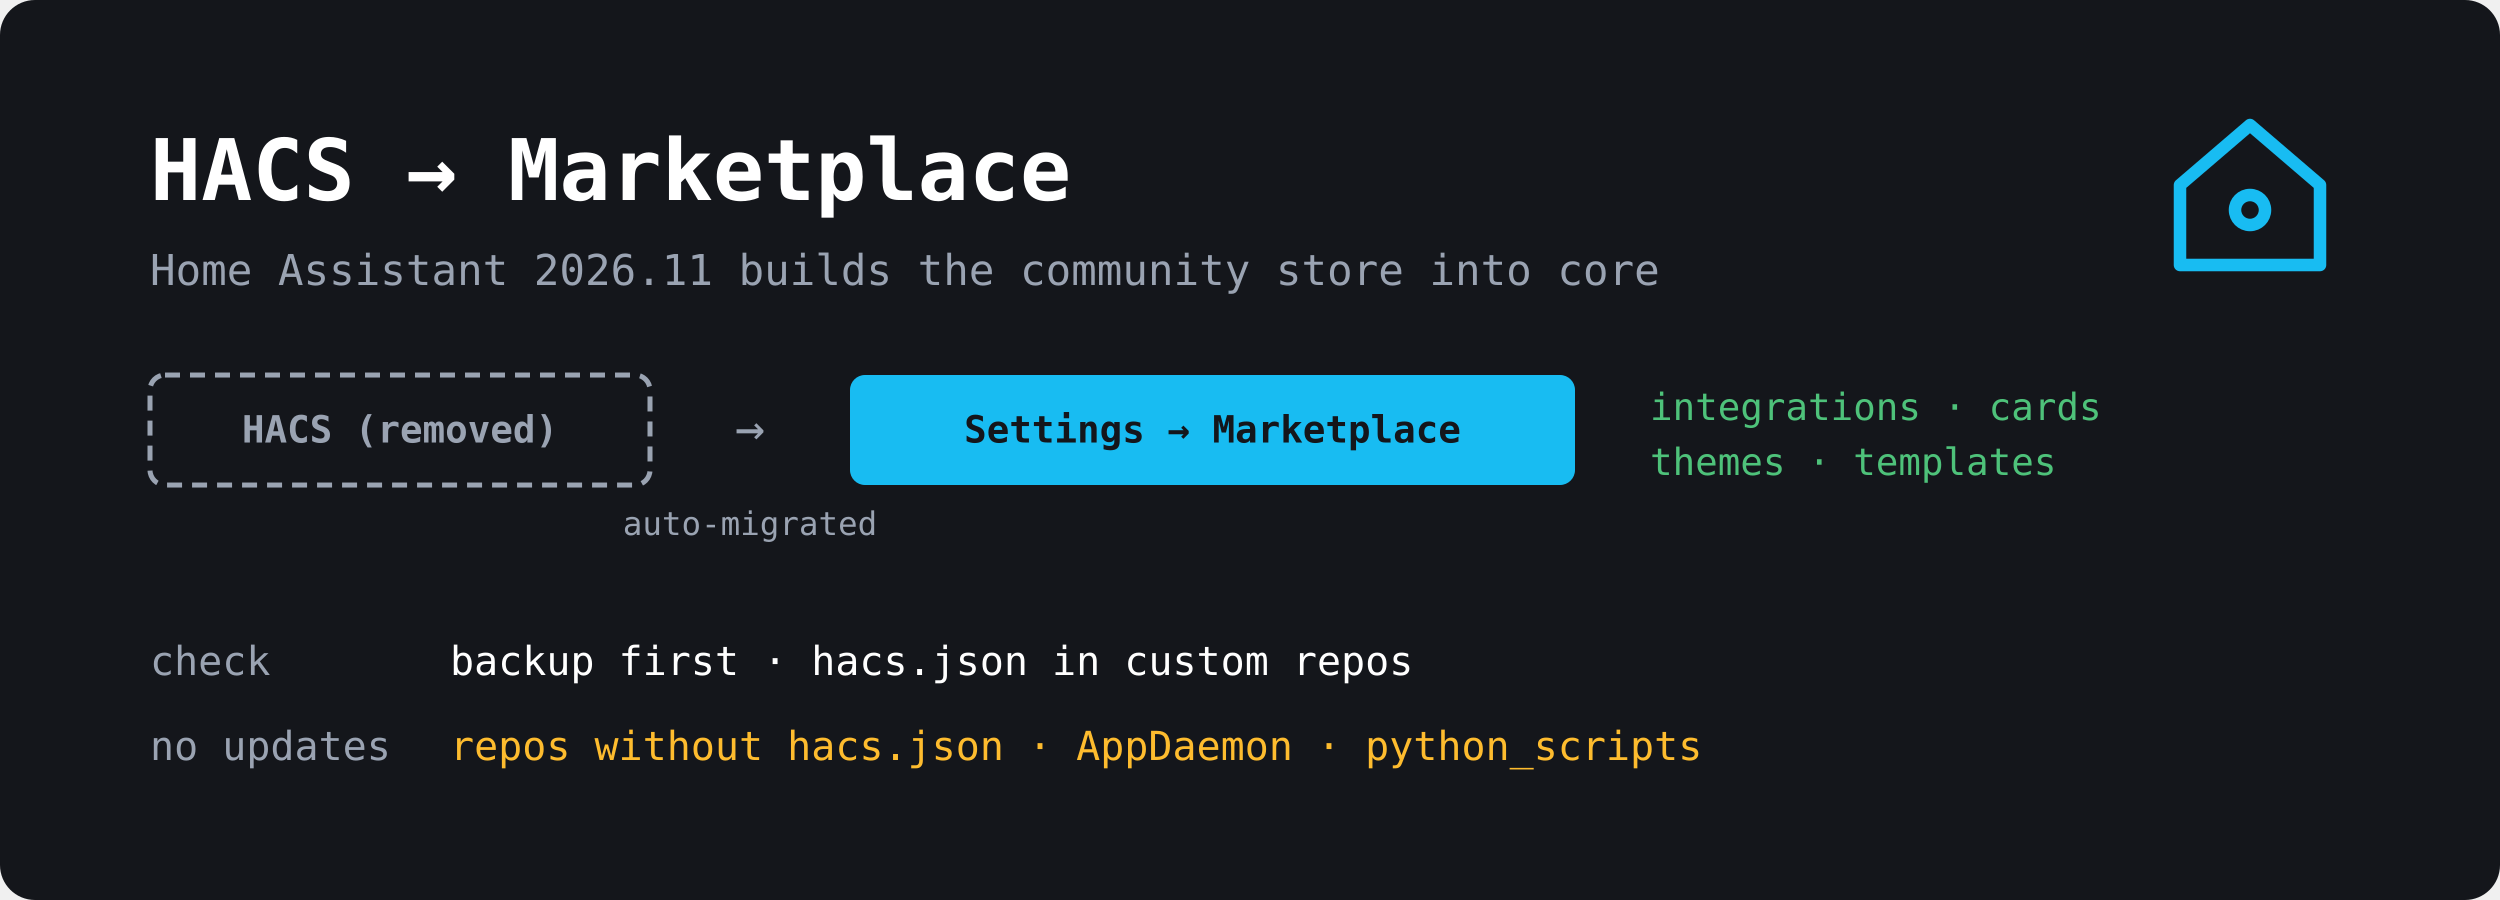
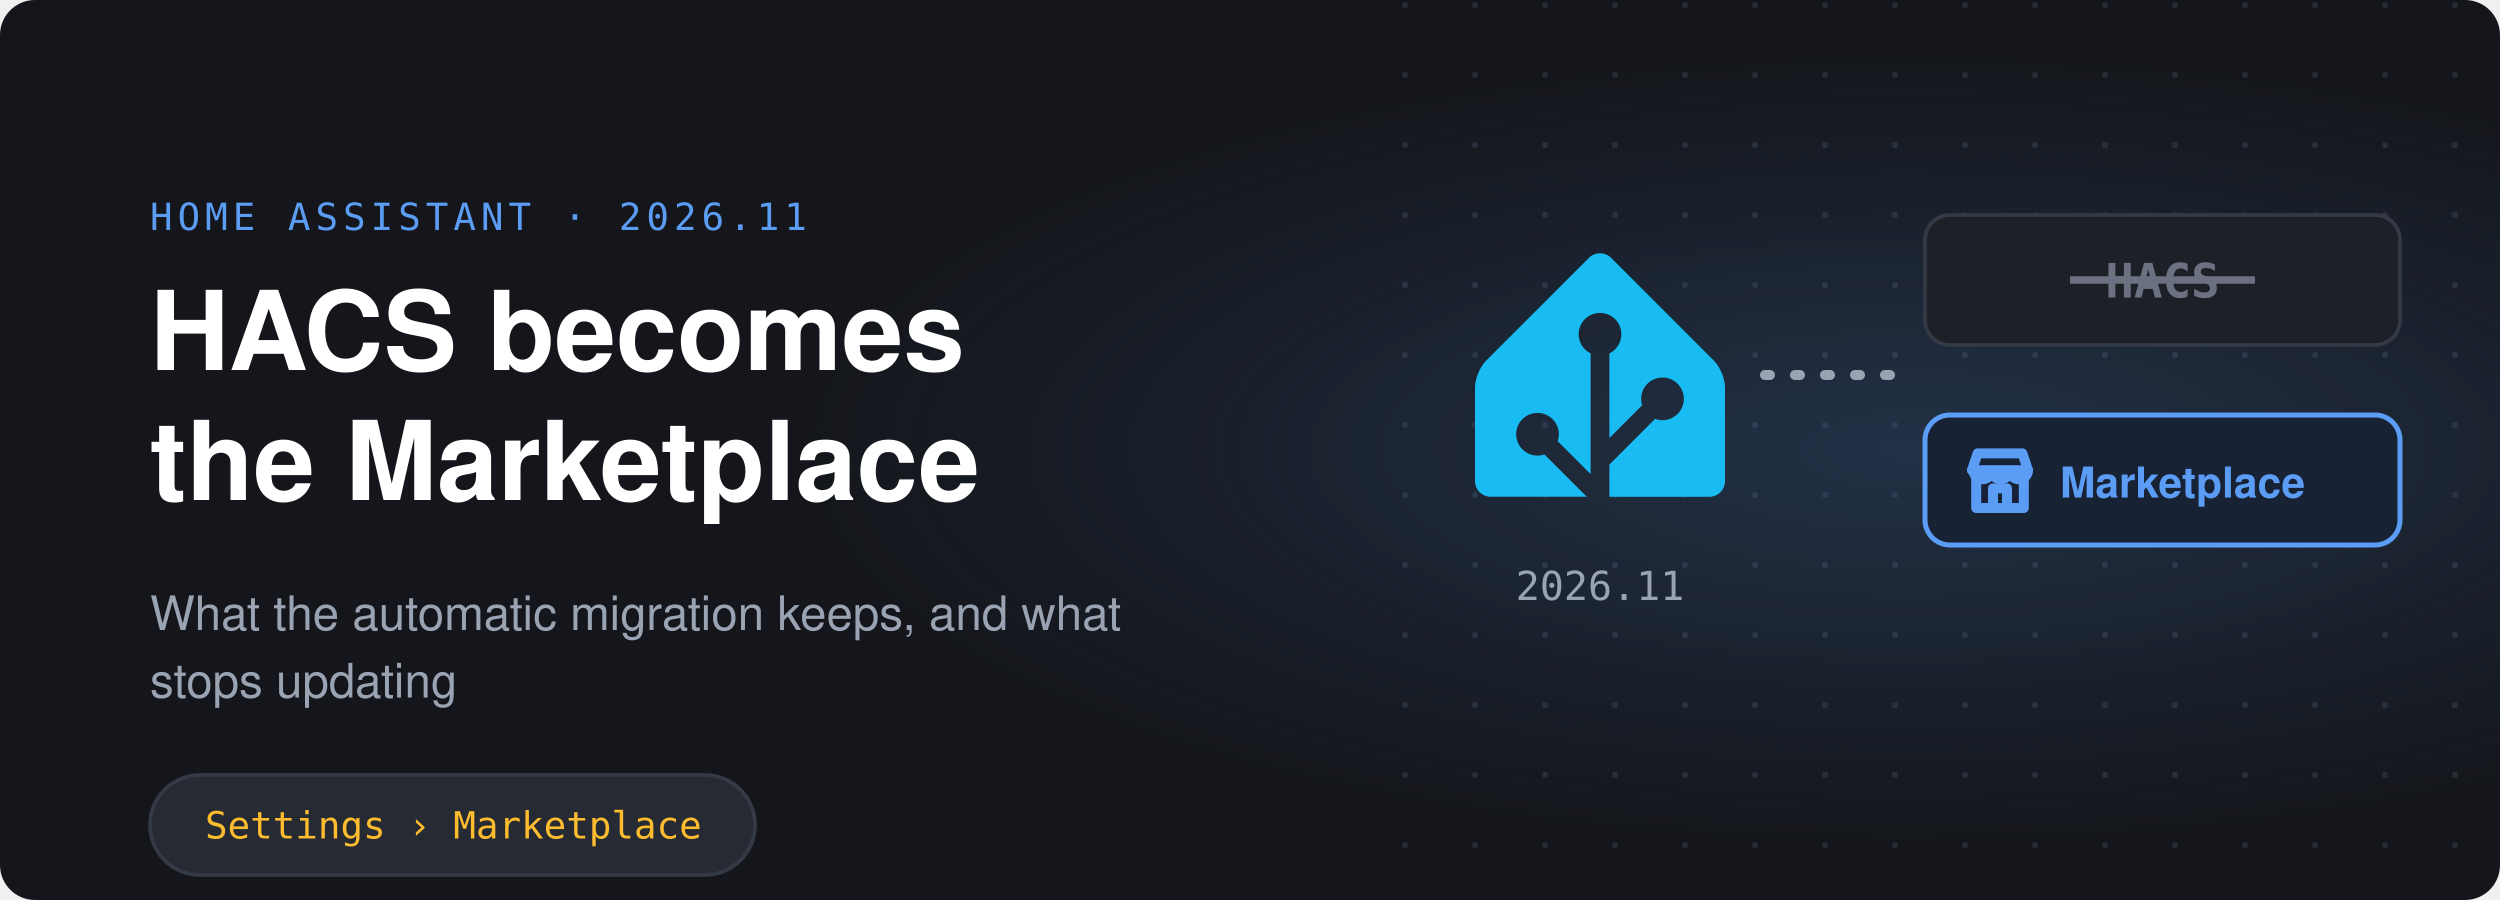
- <svg xmlns="http://www.w3.org/2000/svg" viewBox="0 0 1000 360" font-family="ui-monospace, SFMono-Regular, Menlo, Consolas, monospace">
+ <svg xmlns="http://www.w3.org/2000/svg" viewBox="0 0 1000 360" font-family="Atkinson Hyperlegible Next, -apple-system, Segoe UI, Helvetica, Arial, sans-serif">
+   <defs>
+     <radialGradient id="glow" cx="76%" cy="50%" r="44%">
+       <stop offset="0" stop-color="#5b9cf5" stop-opacity="0.2" />
+       <stop offset="1" stop-color="#5b9cf5" stop-opacity="0" />
+     </radialGradient>
+     <pattern id="grid" width="28" height="28" patternUnits="userSpaceOnUse">
+       <circle cx="2" cy="2" r="1.2" fill="#343946" />
+     </pattern>
+   </defs>
  <rect width="1000" height="360" rx="14" fill="#14161b" />
-   <text x="60" y="80" fill="#ffffff" font-size="34" font-weight="700">HACS → Marketplace</text>
-   <text x="60" y="114" fill="#9aa3b2" font-size="17">Home Assistant 2026.11 builds the community store into core</text>
-   <g font-size="15">
-     <rect x="60" y="150" width="200" height="44" rx="6" fill="none" stroke="#9aa3b2" stroke-width="2" stroke-dasharray="6 4" />
-     <text x="160" y="177" fill="#9aa3b2" text-anchor="middle" font-weight="700">HACS (removed)</text>
-     <text x="300" y="178" fill="#9aa3b2" text-anchor="middle" font-size="20">→</text>
-     <text x="300" y="214" fill="#9aa3b2" text-anchor="middle" font-size="13">auto-migrated</text>
-     <rect x="340" y="150" width="290" height="44" rx="6" fill="#18bcf2" />
-     <text x="485" y="177" fill="#14161b" text-anchor="middle" font-weight="700">Settings → Marketplace</text>
-     <text x="660" y="168" fill="#4ec27a">integrations · cards</text>
-     <text x="660" y="190" fill="#4ec27a">themes · templates</text>
+   <rect x="540" y="0" width="460" height="360" fill="url(#grid)" opacity="0.6" />
+   <rect width="1000" height="360" rx="14" fill="url(#glow)" />
+   <text x="60" y="92" font-family="JetBrains Mono, ui-monospace, SFMono-Regular, Menlo, Consolas, monospace" font-size="15" fill="#5b9cf5" letter-spacing="2">HOME ASSISTANT · 2026.11</text>
+   <text x="60" y="148" font-family="Atkinson Hyperlegible Next, -apple-system, Segoe UI, Helvetica, Arial, sans-serif" font-size="44" fill="#ffffff" font-weight="700">HACS becomes</text>
+   <text x="60" y="200" font-family="Atkinson Hyperlegible Next, -apple-system, Segoe UI, Helvetica, Arial, sans-serif" font-size="44" fill="#ffffff" font-weight="700">the Marketplace</text>
+   <text x="60" y="252" font-family="Atkinson Hyperlegible Next, -apple-system, Segoe UI, Helvetica, Arial, sans-serif" font-size="19" fill="#9aa3b2">What the automatic migration keeps, and what</text>
+   <text x="60" y="279" font-family="Atkinson Hyperlegible Next, -apple-system, Segoe UI, Helvetica, Arial, sans-serif" font-size="19" fill="#9aa3b2">stops updating</text>
+   <rect x="60" y="310" width="242" height="40" rx="20.0" fill="#262a33" stroke="#343946" stroke-width="1.5" />
+   <text x="82" y="335.4" font-family="JetBrains Mono, ui-monospace, SFMono-Regular, Menlo, Consolas, monospace" font-size="15" fill="#febc2e">Settings › Marketplace</text>
+   <g transform="translate(590 100) scale(4.1667)">
+     <path d="M22.939 10.627 13.061.749a1.505 1.505 0 0 0-2.121 0l-9.879 9.878C.478 11.21 0 12.363 0 13.187v9c0 .826.675 1.5 1.5 1.5h9.227l-4.063-4.062a2.034 2.034 0 0 1-.664.113c-1.13 0-2.05-.92-2.05-2.05s.92-2.05 2.05-2.05 2.05.92 2.05 2.05c0 .233-.041.456-.113.665l3.163 3.163V9.928a2.05 2.05 0 0 1-1.15-1.84c0-1.13.92-2.05 2.05-2.05s2.05.92 2.05 2.05a2.05 2.05 0 0 1-1.15 1.84v8.127l3.146-3.146A2.051 2.051 0 0 1 18 12.239c1.13 0 2.05.92 2.05 2.05s-.92 2.05-2.05 2.05c-.25 0-.488-.047-.709-.13L12.9 20.602v3.088h9.6c.825 0 1.5-.675 1.5-1.5v-9c0-.825-.477-1.977-1.061-2.561z" fill="#18BCF2" />
  </g>
-   <g font-size="16">
-     <text x="60" y="270" fill="#9aa3b2">check</text>
-     <text x="180" y="270" fill="#ffffff">backup first · hacs.json in custom repos</text>
-     <text x="60" y="304" fill="#9aa3b2">no updates</text>
-     <text x="180" y="304" fill="#febc2e">repos without hacs.json · AppDaemon · python_scripts</text>
+   <text x="640" y="240" font-family="JetBrains Mono, ui-monospace, SFMono-Regular, Menlo, Consolas, monospace" font-size="16" fill="#9aa3b2" text-anchor="middle">2026.11</text>
+   <path d="M706 150 L760 150" stroke="#9aa3b2" stroke-width="4" stroke-dasharray="2 10" stroke-linecap="round" fill="none" />
+   <rect x="770" y="86" width="190" height="52" rx="10" fill="#1d2027" stroke="#343946" stroke-width="1.5" />
+   <text x="865" y="119" font-family="JetBrains Mono, ui-monospace, SFMono-Regular, Menlo, Consolas, monospace" font-size="19" fill="#6b7180" font-weight="700" text-anchor="middle">HACS</text>
+   <line x1="828" y1="112" x2="902" y2="112" stroke="#6b7180" stroke-width="3" />
+   <rect x="770" y="166" width="190" height="52" rx="10" fill="#172235" stroke="#5b9cf5" stroke-width="2" />
+   <g transform="translate(786 178) scale(0.28)" fill="none" stroke="#5b9cf5" stroke-width="14.29" stroke-linejoin="round" stroke-linecap="round">
+     <path d="M10 36 L18 12 H82 L90 36" />
+     <path d="M10 36 H90 a12 12 0 0 1 -26 0 a12 12 0 0 1 -26 0 a12 12 0 0 1 -26 0" />
+     <path d="M16 44 V90 H84 V44" />
+     <rect x="40" y="62" width="20" height="28" />
  </g>
-   <g transform="translate(866 44)" fill="none" stroke="#18bcf2" stroke-width="5" stroke-linejoin="round" stroke-linecap="round">
-     <path d="M6 30 L34 6 L62 30 V62 H6 Z" />
-     <circle cx="34" cy="40" r="6" />
-   </g>
+   <text x="824" y="199" font-family="Atkinson Hyperlegible Next, -apple-system, Segoe UI, Helvetica, Arial, sans-serif" font-size="17" fill="#5b9cf5" font-weight="700">Marketplace</text>
</svg>
